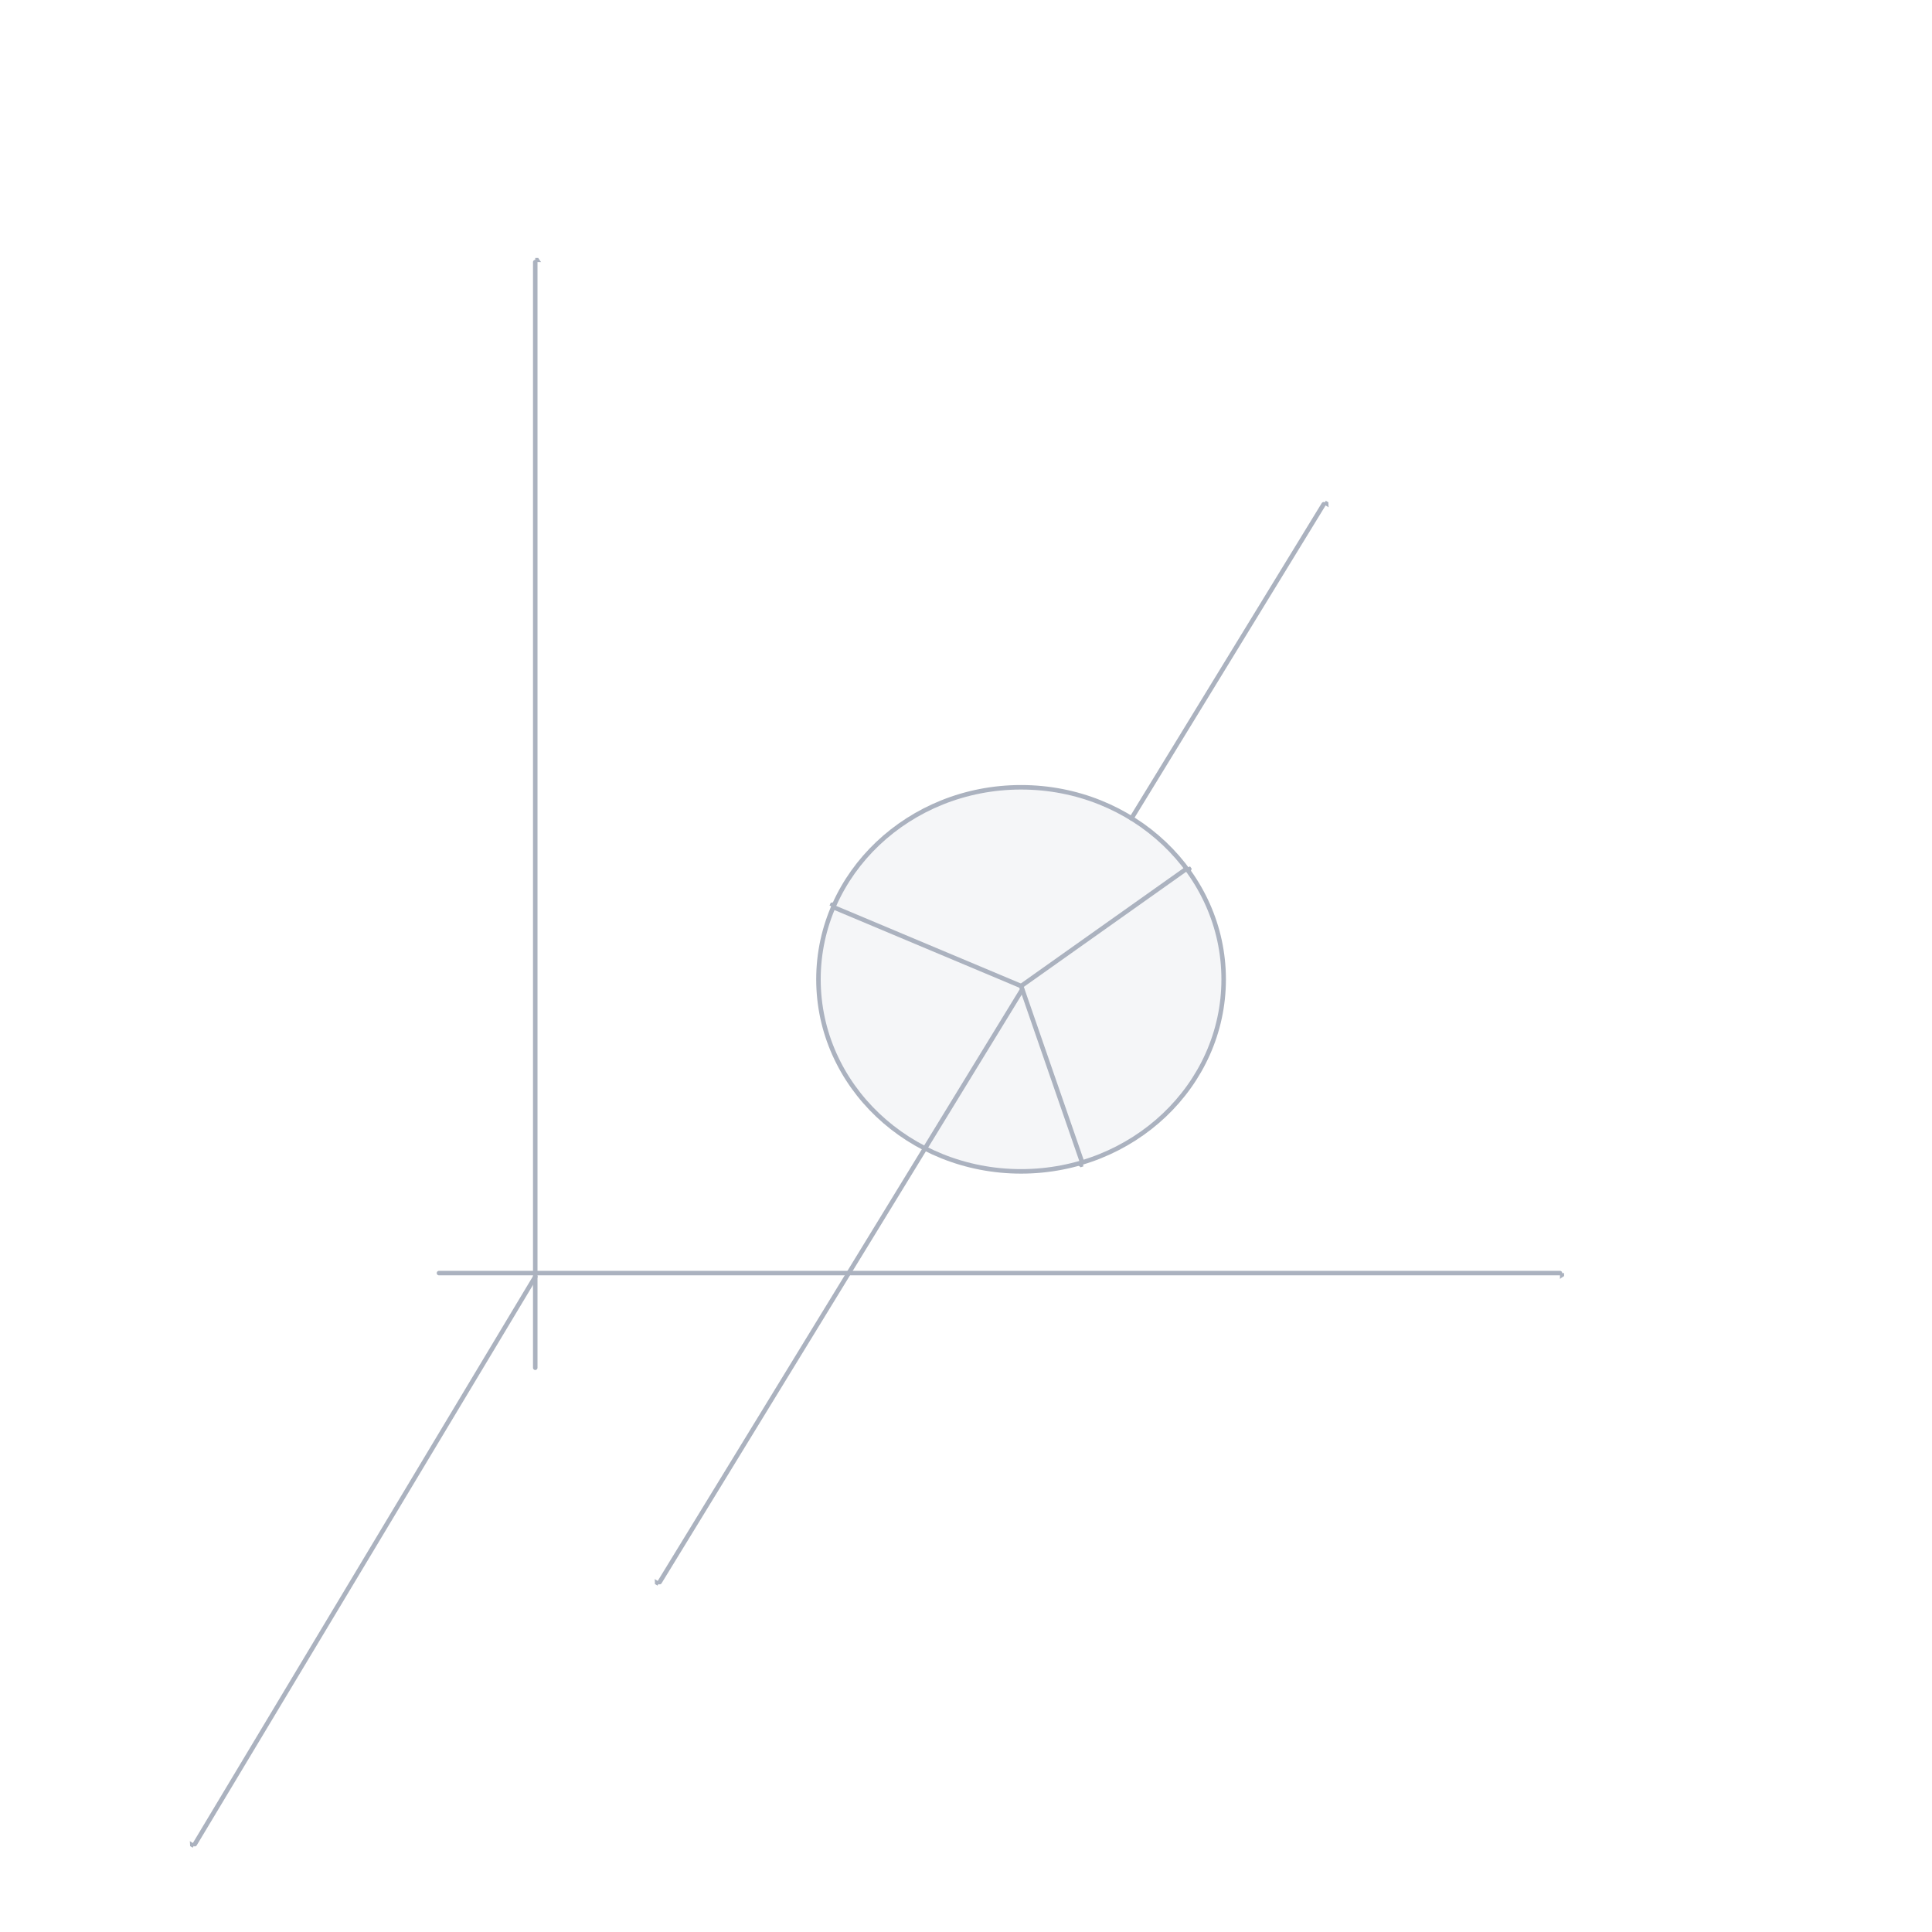
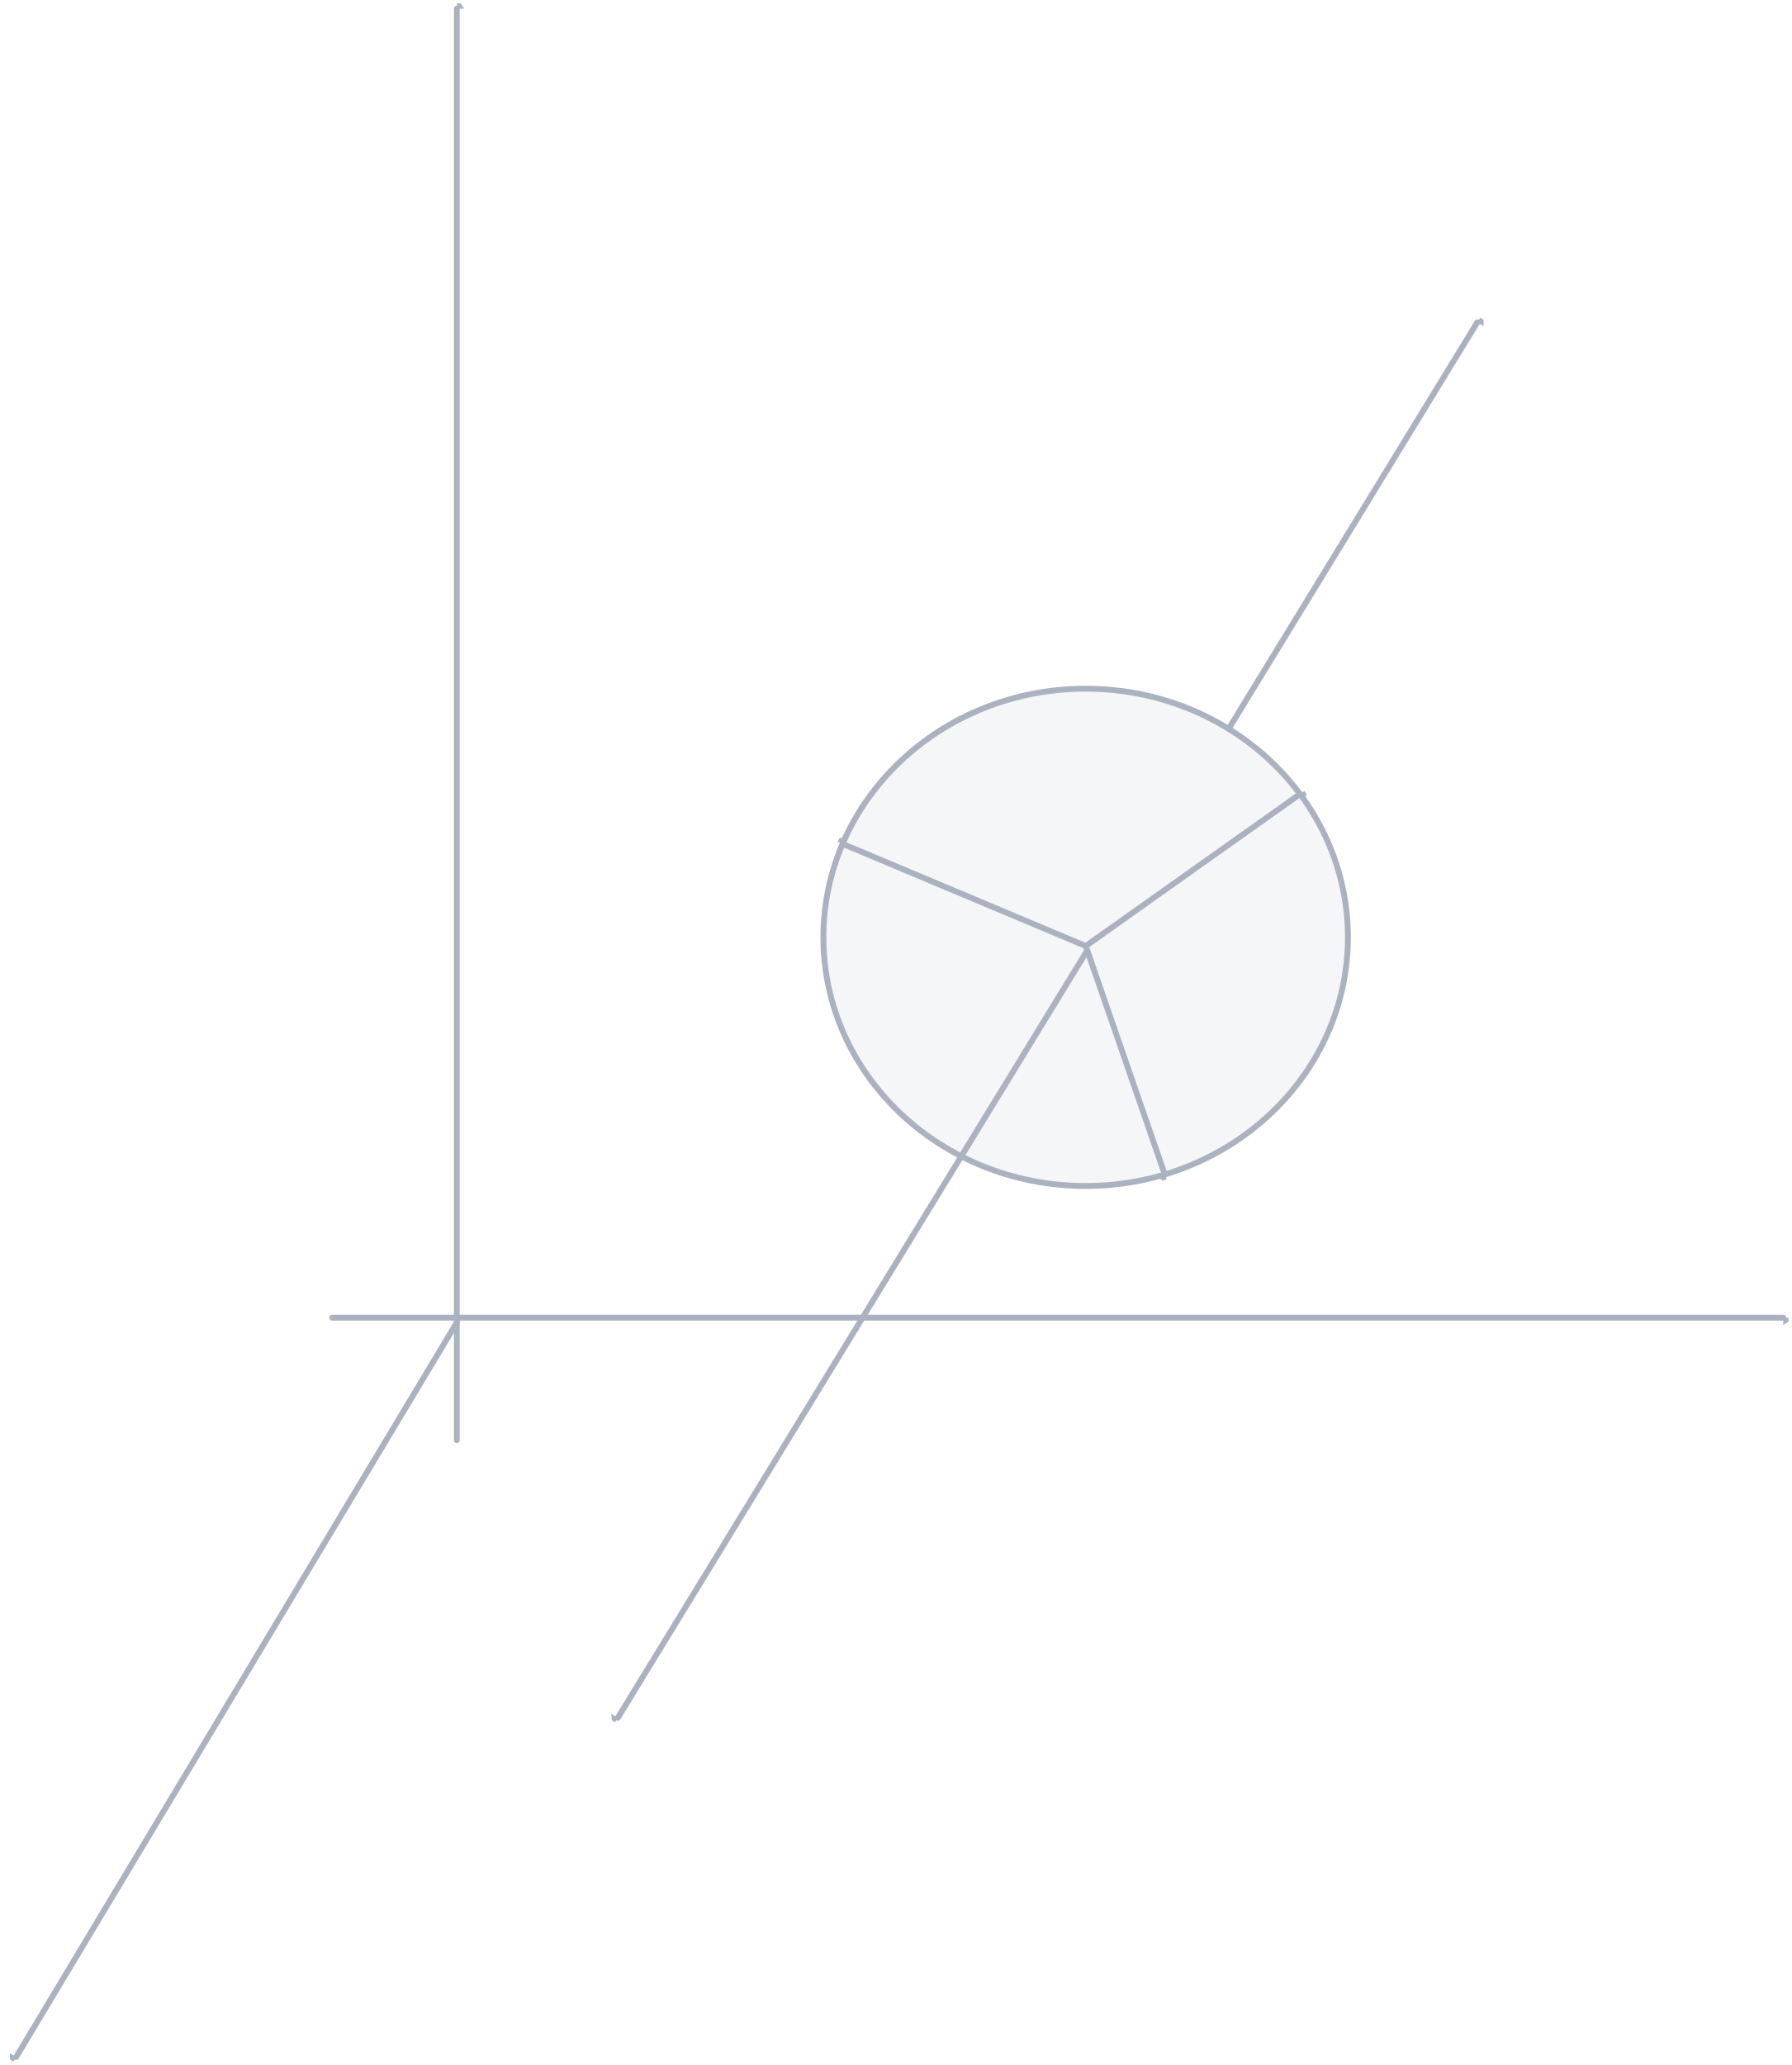
- <svg xmlns="http://www.w3.org/2000/svg" width="60mm" height="60mm" viewBox="0 0 30 30" version="1.1" id="svg8">
+ <svg xmlns="http://www.w3.org/2000/svg" width="42.992mm" height="49.532mm" viewBox="0 0 21.496 24.766" version="1.1" id="svg8">
  <defs id="defs2">
    <marker id="marker-arrow-0.5308" orient="auto-start-reverse" refY="0" refX="0" markerHeight="1.69" markerWidth="0.911">
      <g transform="scale(2.153529)" id="g1">
        <path d="M -1.554,2.072 C -1.425,1.295 0,0.13 0.389,0 0,-0.13 -1.425,-1.295 -1.554,-2.072" style="fill:none;stroke:#abb2bf;stroke-width:0.6;stroke-linecap:round;stroke-linejoin:round;stroke-miterlimit:10;stroke-dasharray:none;stroke-opacity:1" id="path1-3" />
      </g>
    </marker>
-     <marker id="marker-arrow-0.5308-6" orient="auto-start-reverse" refY="0" refX="0" markerHeight="1.690" markerWidth="0.911">
+     <marker id="marker-arrow-0.5308-6" orient="auto-start-reverse" refY="0" refX="0" markerHeight="1.69" markerWidth="0.911">
      <g transform="scale(2.153529)" id="g1-7">
        <path d="M -1.554,2.072 C -1.425,1.295 0,0.13 0.389,0 0,-0.13 -1.425,-1.295 -1.554,-2.072" style="fill:none;stroke:#abb2bf;stroke-width:0.6;stroke-linecap:round;stroke-linejoin:round;stroke-miterlimit:10;stroke-dasharray:none;stroke-opacity:1" id="path1-5" />
      </g>
    </marker>
    <marker id="marker-arrow-0.5308-3" orient="auto-start-reverse" refY="0" refX="0" markerHeight="1.69" markerWidth="0.911">
      <g transform="scale(2.153529)" id="g1-5">
        <path d="M -1.554,2.072 C -1.425,1.295 0,0.13 0.389,0 0,-0.13 -1.425,-1.295 -1.554,-2.072" style="fill:none;stroke:#abb2bf;stroke-width:0.6;stroke-linecap:round;stroke-linejoin:round;stroke-miterlimit:10;stroke-dasharray:none;stroke-opacity:1" id="path1-3-6" />
      </g>
    </marker>
    <marker id="marker2" orient="auto-start-reverse" refY="0" refX="0" markerHeight="1.69" markerWidth="0.911">
      <g transform="scale(2.153529)" id="g2-2">
        <path d="M -1.554,2.072 C -1.425,1.295 0,0.13 0.389,0 0,-0.13 -1.425,-1.295 -1.554,-2.072" style="fill:none;stroke:#abb2bf;stroke-width:0.6;stroke-linecap:round;stroke-linejoin:round;stroke-miterlimit:10;stroke-dasharray:none;stroke-opacity:1" id="path1-9" />
      </g>
    </marker>
-     <marker id="marker-arrow-0.5308-36" orient="auto-start-reverse" refY="0" refX="0" markerHeight="1.690" markerWidth="0.911">
+     <marker id="marker-arrow-0.5308-36" orient="auto-start-reverse" refY="0" refX="0" markerHeight="1.69" markerWidth="0.911">
      <g transform="scale(2.153529)" id="g1-75">
        <path d="M -1.554,2.072 C -1.425,1.295 0,0.13 0.389,0 0,-0.13 -1.425,-1.295 -1.554,-2.072" style="fill:none;stroke:#abb2bf;stroke-width:0.6;stroke-linecap:round;stroke-linejoin:round;stroke-miterlimit:10;stroke-dasharray:none;stroke-opacity:1" id="path1-35" />
      </g>
    </marker>
    <marker id="marker-arrow-0.5308-62" orient="auto-start-reverse" refY="0" refX="0" markerHeight="1.69" markerWidth="0.911">
      <g transform="scale(2.153529)" id="g1-9">
        <path d="M -1.554,2.072 C -1.425,1.295 0,0.13 0.389,0 0,-0.13 -1.425,-1.295 -1.554,-2.072" style="fill:none;stroke:#abb2bf;stroke-width:0.6;stroke-linecap:round;stroke-linejoin:round;stroke-miterlimit:10;stroke-dasharray:none;stroke-opacity:1" id="path1-3-1" />
      </g>
    </marker>
    <marker id="marker2-2" orient="auto-start-reverse" refY="0" refX="0" markerHeight="1.69" markerWidth="0.911">
      <g transform="scale(2.153529)" id="g2">
        <path d="M -1.554,2.072 C -1.425,1.295 0,0.13 0.389,0 0,-0.13 -1.425,-1.295 -1.554,-2.072" style="fill:none;stroke:#abb2bf;stroke-width:0.6;stroke-linecap:round;stroke-linejoin:round;stroke-miterlimit:10;stroke-dasharray:none;stroke-opacity:1" id="path1-7" />
      </g>
    </marker>
-     <marker id="marker-arrow-0.5308-0" orient="auto-start-reverse" refY="0" refX="0" markerHeight="1.690" markerWidth="0.911">
+     <marker id="marker-arrow-0.5308-0" orient="auto-start-reverse" refY="0" refX="0" markerHeight="1.69" markerWidth="0.911">
      <g transform="scale(2.153529)" id="g1-93">
        <path d="M -1.554,2.072 C -1.425,1.295 0,0.13 0.389,0 0,-0.13 -1.425,-1.295 -1.554,-2.072" style="fill:none;stroke:#abb2bf;stroke-width:0.6;stroke-linecap:round;stroke-linejoin:round;stroke-miterlimit:10;stroke-dasharray:none;stroke-opacity:1" id="path1" />
      </g>
    </marker>
-     <marker id="marker-arrow-0.5308-60" orient="auto-start-reverse" refY="0" refX="0" markerHeight="1.690" markerWidth="0.911">
+     <marker id="marker-arrow-0.5308-60" orient="auto-start-reverse" refY="0" refX="0" markerHeight="1.69" markerWidth="0.911">
      <g transform="scale(2.153529)" id="g1-6">
        <path d="M -1.554,2.072 C -1.425,1.295 0,0.13 0.389,0 0,-0.13 -1.425,-1.295 -1.554,-2.072" style="fill:none;stroke:#abb2bf;stroke-width:0.6;stroke-linecap:round;stroke-linejoin:round;stroke-miterlimit:10;stroke-dasharray:none;stroke-opacity:1" id="path1-2" />
      </g>
    </marker>
-     <marker id="marker-arrow-0.5308-61" orient="auto-start-reverse" refY="0" refX="0" markerHeight="1.690" markerWidth="0.911">
+     <marker id="marker-arrow-0.5308-61" orient="auto-start-reverse" refY="0" refX="0" markerHeight="1.69" markerWidth="0.911">
      <g transform="scale(2.153529)" id="g1-8">
        <path d="M -1.554,2.072 C -1.425,1.295 0,0.13 0.389,0 0,-0.13 -1.425,-1.295 -1.554,-2.072" style="fill:none;stroke:#abb2bf;stroke-width:0.6;stroke-linecap:round;stroke-linejoin:round;stroke-miterlimit:10;stroke-dasharray:none;stroke-opacity:1" id="path1-79" />
      </g>
    </marker>
-     <marker id="marker-arrow-0.5308-2" orient="auto-start-reverse" refY="0" refX="0" markerHeight="1.690" markerWidth="0.911">
+     <marker id="marker-arrow-0.5308-2" orient="auto-start-reverse" refY="0" refX="0" markerHeight="1.69" markerWidth="0.911">
      <g transform="scale(2.153529)" id="g1-0">
        <path d="M -1.554,2.072 C -1.425,1.295 0,0.13 0.389,0 0,-0.13 -1.425,-1.295 -1.554,-2.072" style="fill:none;stroke:#abb2bf;stroke-width:0.6;stroke-linecap:round;stroke-linejoin:round;stroke-miterlimit:10;stroke-dasharray:none;stroke-opacity:1" id="path1-23" />
      </g>
    </marker>
-     <marker id="marker-arrow-0.5308-7" orient="auto-start-reverse" refY="0" refX="0" markerHeight="1.690" markerWidth="0.911">
+     <marker id="marker-arrow-0.5308-7" orient="auto-start-reverse" refY="0" refX="0" markerHeight="1.69" markerWidth="0.911">
      <g transform="scale(2.153529)" id="g1-59">
        <path d="M -1.554,2.072 C -1.425,1.295 0,0.13 0.389,0 0,-0.13 -1.425,-1.295 -1.554,-2.072" style="fill:none;stroke:#abb2bf;stroke-width:0.6;stroke-linecap:round;stroke-linejoin:round;stroke-miterlimit:10;stroke-dasharray:none;stroke-opacity:1" id="path1-22" />
      </g>
    </marker>
-     <marker id="marker-arrow-0.5308-8" orient="auto-start-reverse" refY="0" refX="0" markerHeight="1.690" markerWidth="0.911">
+     <marker id="marker-arrow-0.5308-8" orient="auto-start-reverse" refY="0" refX="0" markerHeight="1.69" markerWidth="0.911">
      <g transform="scale(2.153529)" id="g1-97">
        <path d="M -1.554,2.072 C -1.425,1.295 0,0.13 0.389,0 0,-0.13 -1.425,-1.295 -1.554,-2.072" style="fill:none;stroke:#abb2bf;stroke-width:0.6;stroke-linecap:round;stroke-linejoin:round;stroke-miterlimit:10;stroke-dasharray:none;stroke-opacity:1" id="path1-36" />
      </g>
    </marker>
-     <marker id="marker-arrow-0.5308-1" orient="auto-start-reverse" refY="0" refX="0" markerHeight="1.690" markerWidth="0.911">
+     <marker id="marker-arrow-0.5308-1" orient="auto-start-reverse" refY="0" refX="0" markerHeight="1.69" markerWidth="0.911">
      <g transform="scale(2.153529)" id="g1-2">
        <path d="M -1.554,2.072 C -1.425,1.295 0,0.13 0.389,0 0,-0.13 -1.425,-1.295 -1.554,-2.072" style="fill:none;stroke:#abb2bf;stroke-width:0.6;stroke-linecap:round;stroke-linejoin:round;stroke-miterlimit:10;stroke-dasharray:none;stroke-opacity:1" id="path1-93" />
      </g>
    </marker>
  </defs>
-   <g id="layer1" transform="translate(0,-177)">
+   <g id="layer1" transform="translate(-2.831396,-180.9653)">
    <g id="g4" transform="translate(-0.3676905,-0.579565)">
      <path style="fill:none;fill-opacity:1;stroke:#abb2bf;stroke-width:0.07;stroke-linecap:round;stroke-linejoin:round;stroke-miterlimit:5;stroke-dasharray:none;stroke-opacity:1;marker-start:none;marker-end:url(#marker-arrow-0.5308-62);paint-order:stroke fill markers" d="M 8.679,198.818 V 181.649" id="path3" />
      <path style="fill:none;fill-opacity:1;stroke:#abb2bf;stroke-width:0.07;stroke-linecap:round;stroke-linejoin:round;stroke-miterlimit:5;stroke-dasharray:none;stroke-opacity:1;marker-start:none;marker-end:url(#marker-arrow-0.5308-62);paint-order:stroke fill markers" d="M 7.184,197.348 H 24.591" id="path2" />
    </g>
    <path style="fill:none;fill-opacity:1;stroke:#abb2bf;stroke-width:0.07;stroke-linecap:round;stroke-linejoin:round;stroke-miterlimit:5;stroke-dasharray:none;stroke-opacity:1;marker-start:none;marker-end:url(#marker-arrow-0.5308);paint-order:stroke fill markers" d="M 8.312,196.825 3.025,205.636" id="path4" />
    <path style="fill:none;fill-opacity:1;stroke:#abb2bf;stroke-width:0.07;stroke-linecap:round;stroke-linejoin:round;stroke-miterlimit:5;stroke-dasharray:none;stroke-opacity:1;marker-start:none;marker-end:url(#marker-arrow-0.5308);paint-order:stroke fill markers" d="m 15.872,192.367 -5.629,9.2" id="path5" />
-     <ellipse style="fill:#abb2bf;fill-opacity:0.12;stroke:#abb2bf;stroke-width:0.07;stroke-linecap:round;stroke-linejoin:round;stroke-miterlimit:5;stroke-dasharray:none;stroke-opacity:1;marker-start:none;marker-end:none;paint-order:stroke fill markers" id="path6" cx="15.855" cy="192.207" rx="3.146" ry="2.982" transform="translate(0)" />
+     <ellipse style="fill:#abb2bf;fill-opacity:0.12;stroke:#abb2bf;stroke-width:0.07;stroke-linecap:round;stroke-linejoin:round;stroke-miterlimit:5;stroke-dasharray:none;stroke-opacity:1;marker-start:none;marker-end:none;paint-order:stroke fill markers" id="path6" cx="15.855" cy="192.207" rx="3.146" ry="2.982" />
    <path style="fill:none;fill-opacity:1;stroke:#abb2bf;stroke-width:0.07;stroke-linecap:round;stroke-linejoin:round;stroke-miterlimit:5;stroke-dasharray:none;stroke-opacity:1;marker-start:none;marker-end:url(#marker-arrow-0.5308);paint-order:stroke fill markers" d="m 15.856,192.311 2.57,-1.822" id="path7" />
    <path style="fill:none;fill-opacity:1;stroke:#abb2bf;stroke-width:0.07;stroke-linecap:round;stroke-linejoin:round;stroke-miterlimit:5;stroke-dasharray:none;stroke-opacity:1;marker-start:none;marker-end:url(#marker-arrow-0.5308);paint-order:stroke fill markers" d="m 15.856,192.311 -2.916,-1.225" id="path8" />
    <path style="fill:none;fill-opacity:1;stroke:#abb2bf;stroke-width:0.07;stroke-linecap:round;stroke-linejoin:round;stroke-miterlimit:5;stroke-dasharray:none;stroke-opacity:1;marker-start:none;marker-end:url(#marker-arrow-0.5308);paint-order:stroke fill markers" d="m 15.856,192.311 0.948,2.739" id="path9" />
    <path style="fill:none;fill-opacity:1;stroke:#abb2bf;stroke-width:0.07;stroke-linecap:round;stroke-linejoin:round;stroke-miterlimit:5;stroke-dasharray:none;stroke-opacity:1;marker-start:none;marker-end:url(#marker-arrow-0.5308);paint-order:stroke fill markers" d="M 17.57,189.707 20.554,184.83" id="path16" />
  </g>
</svg>
